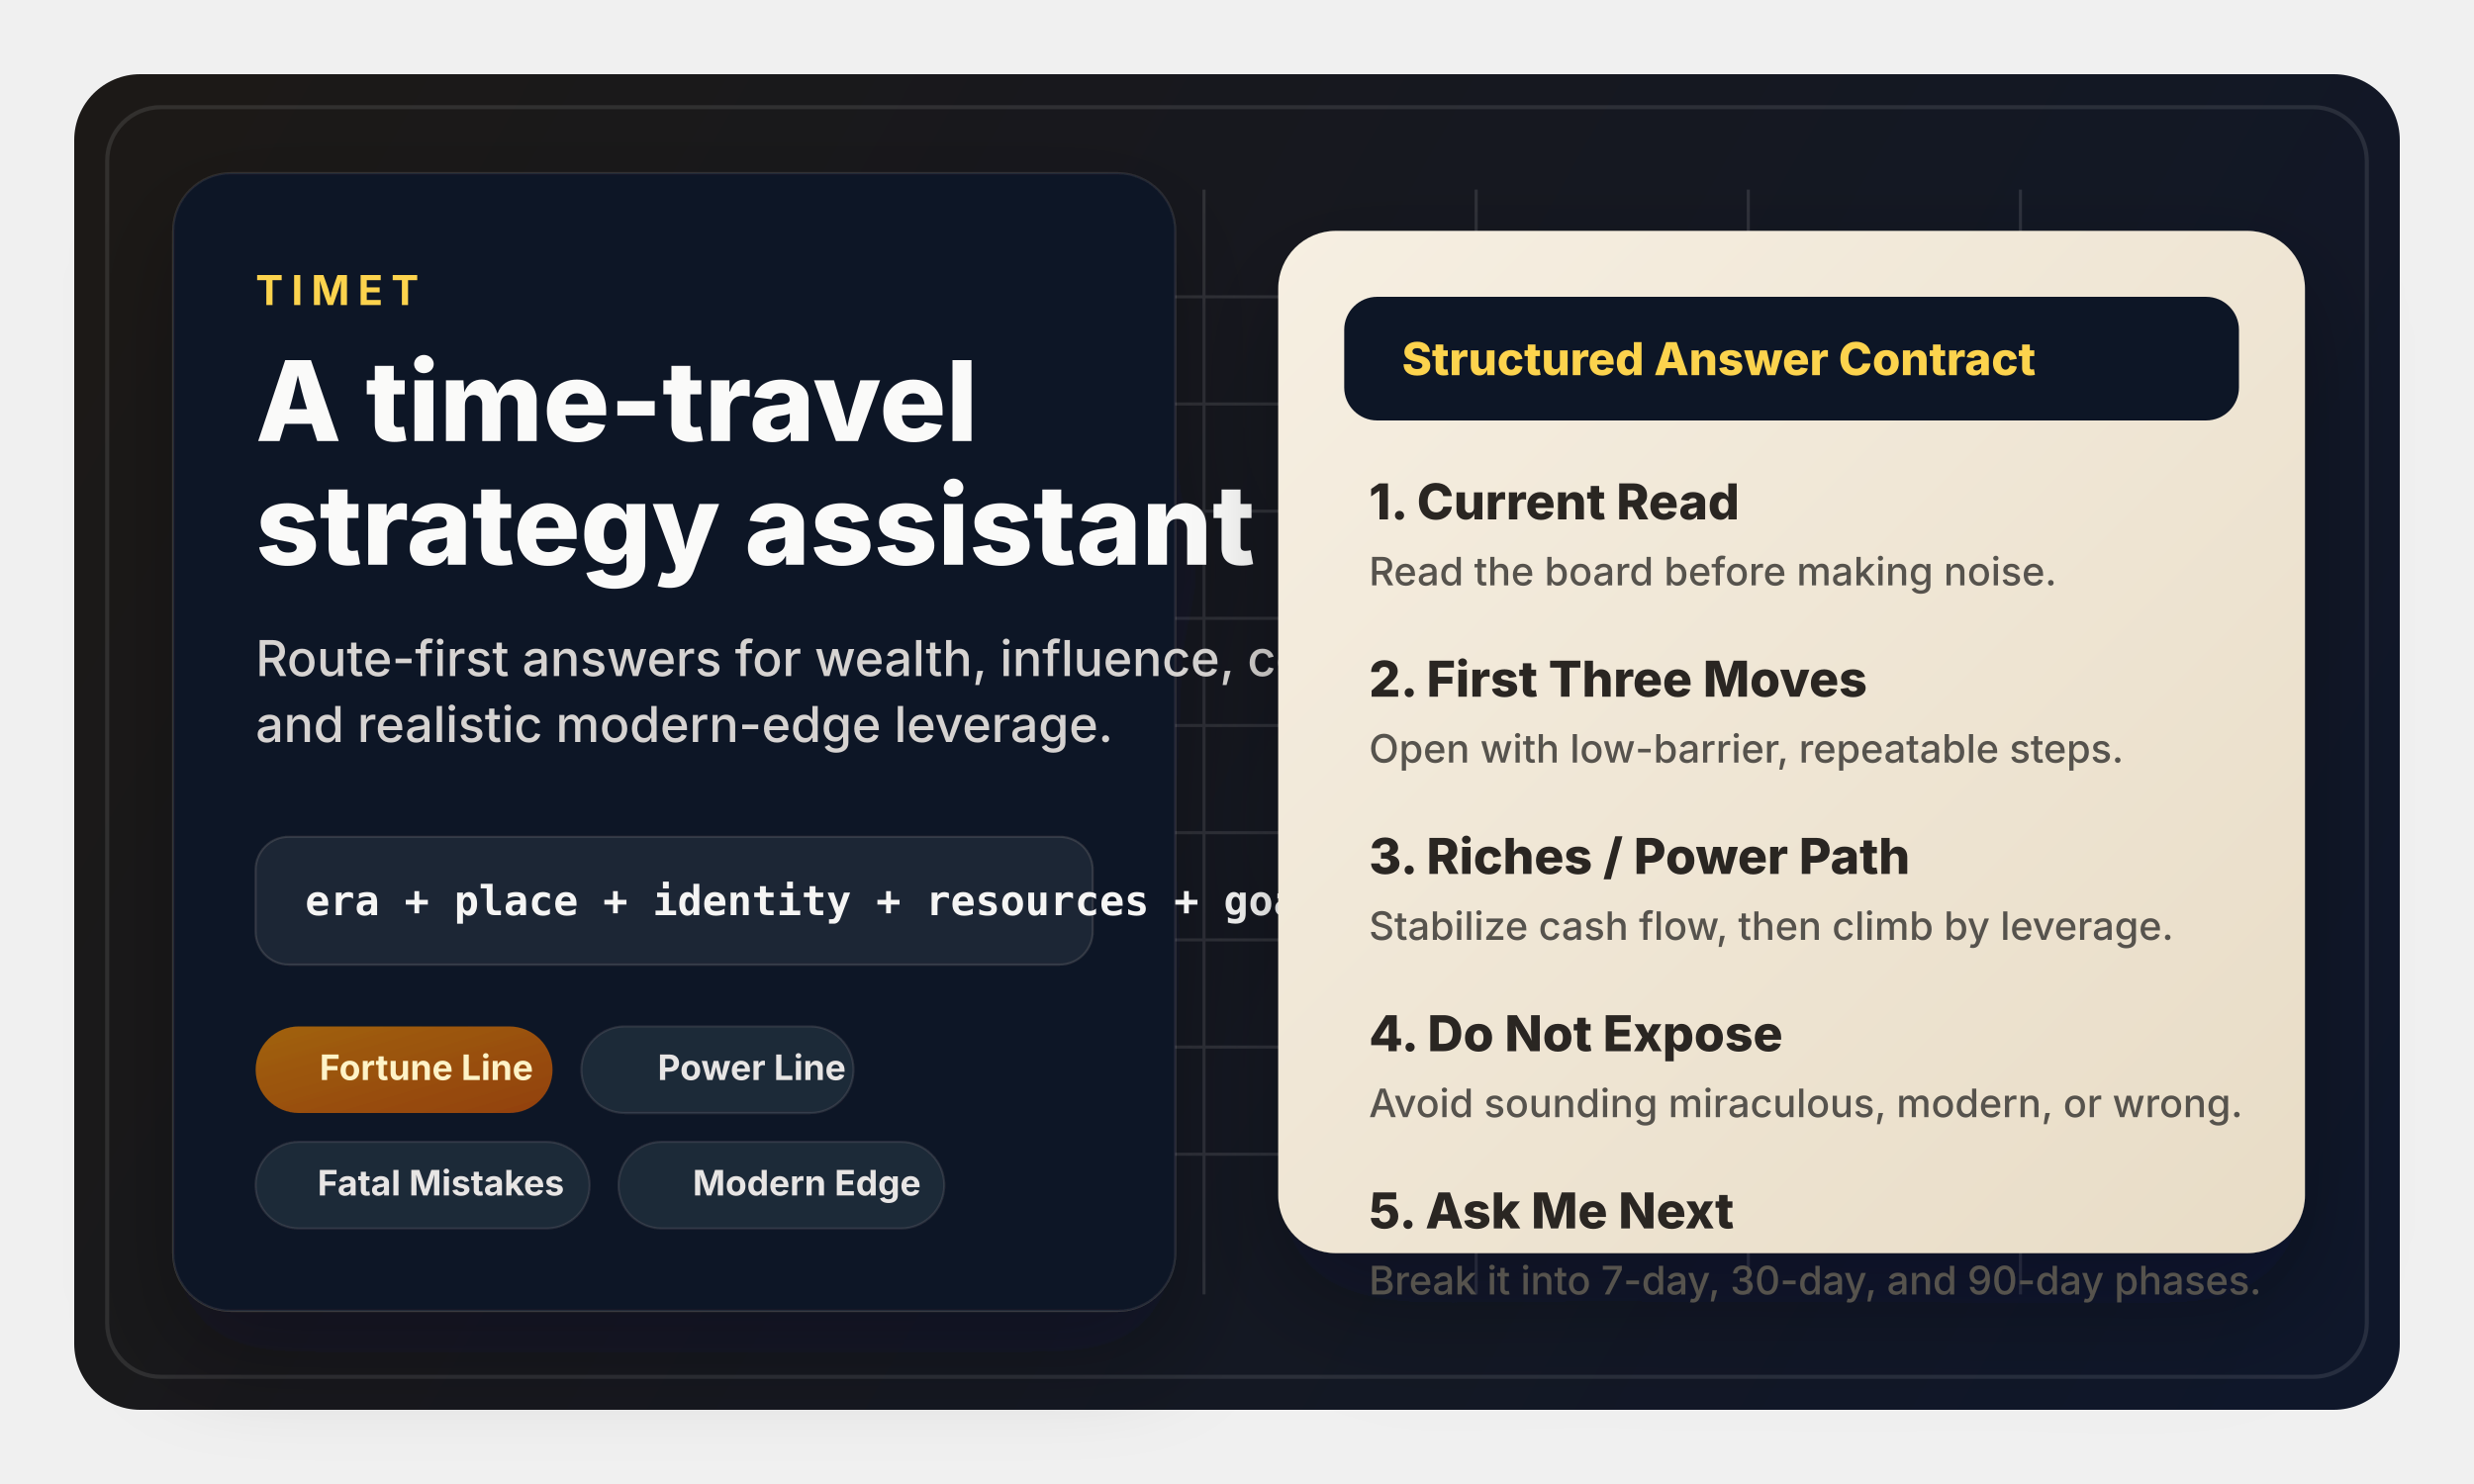
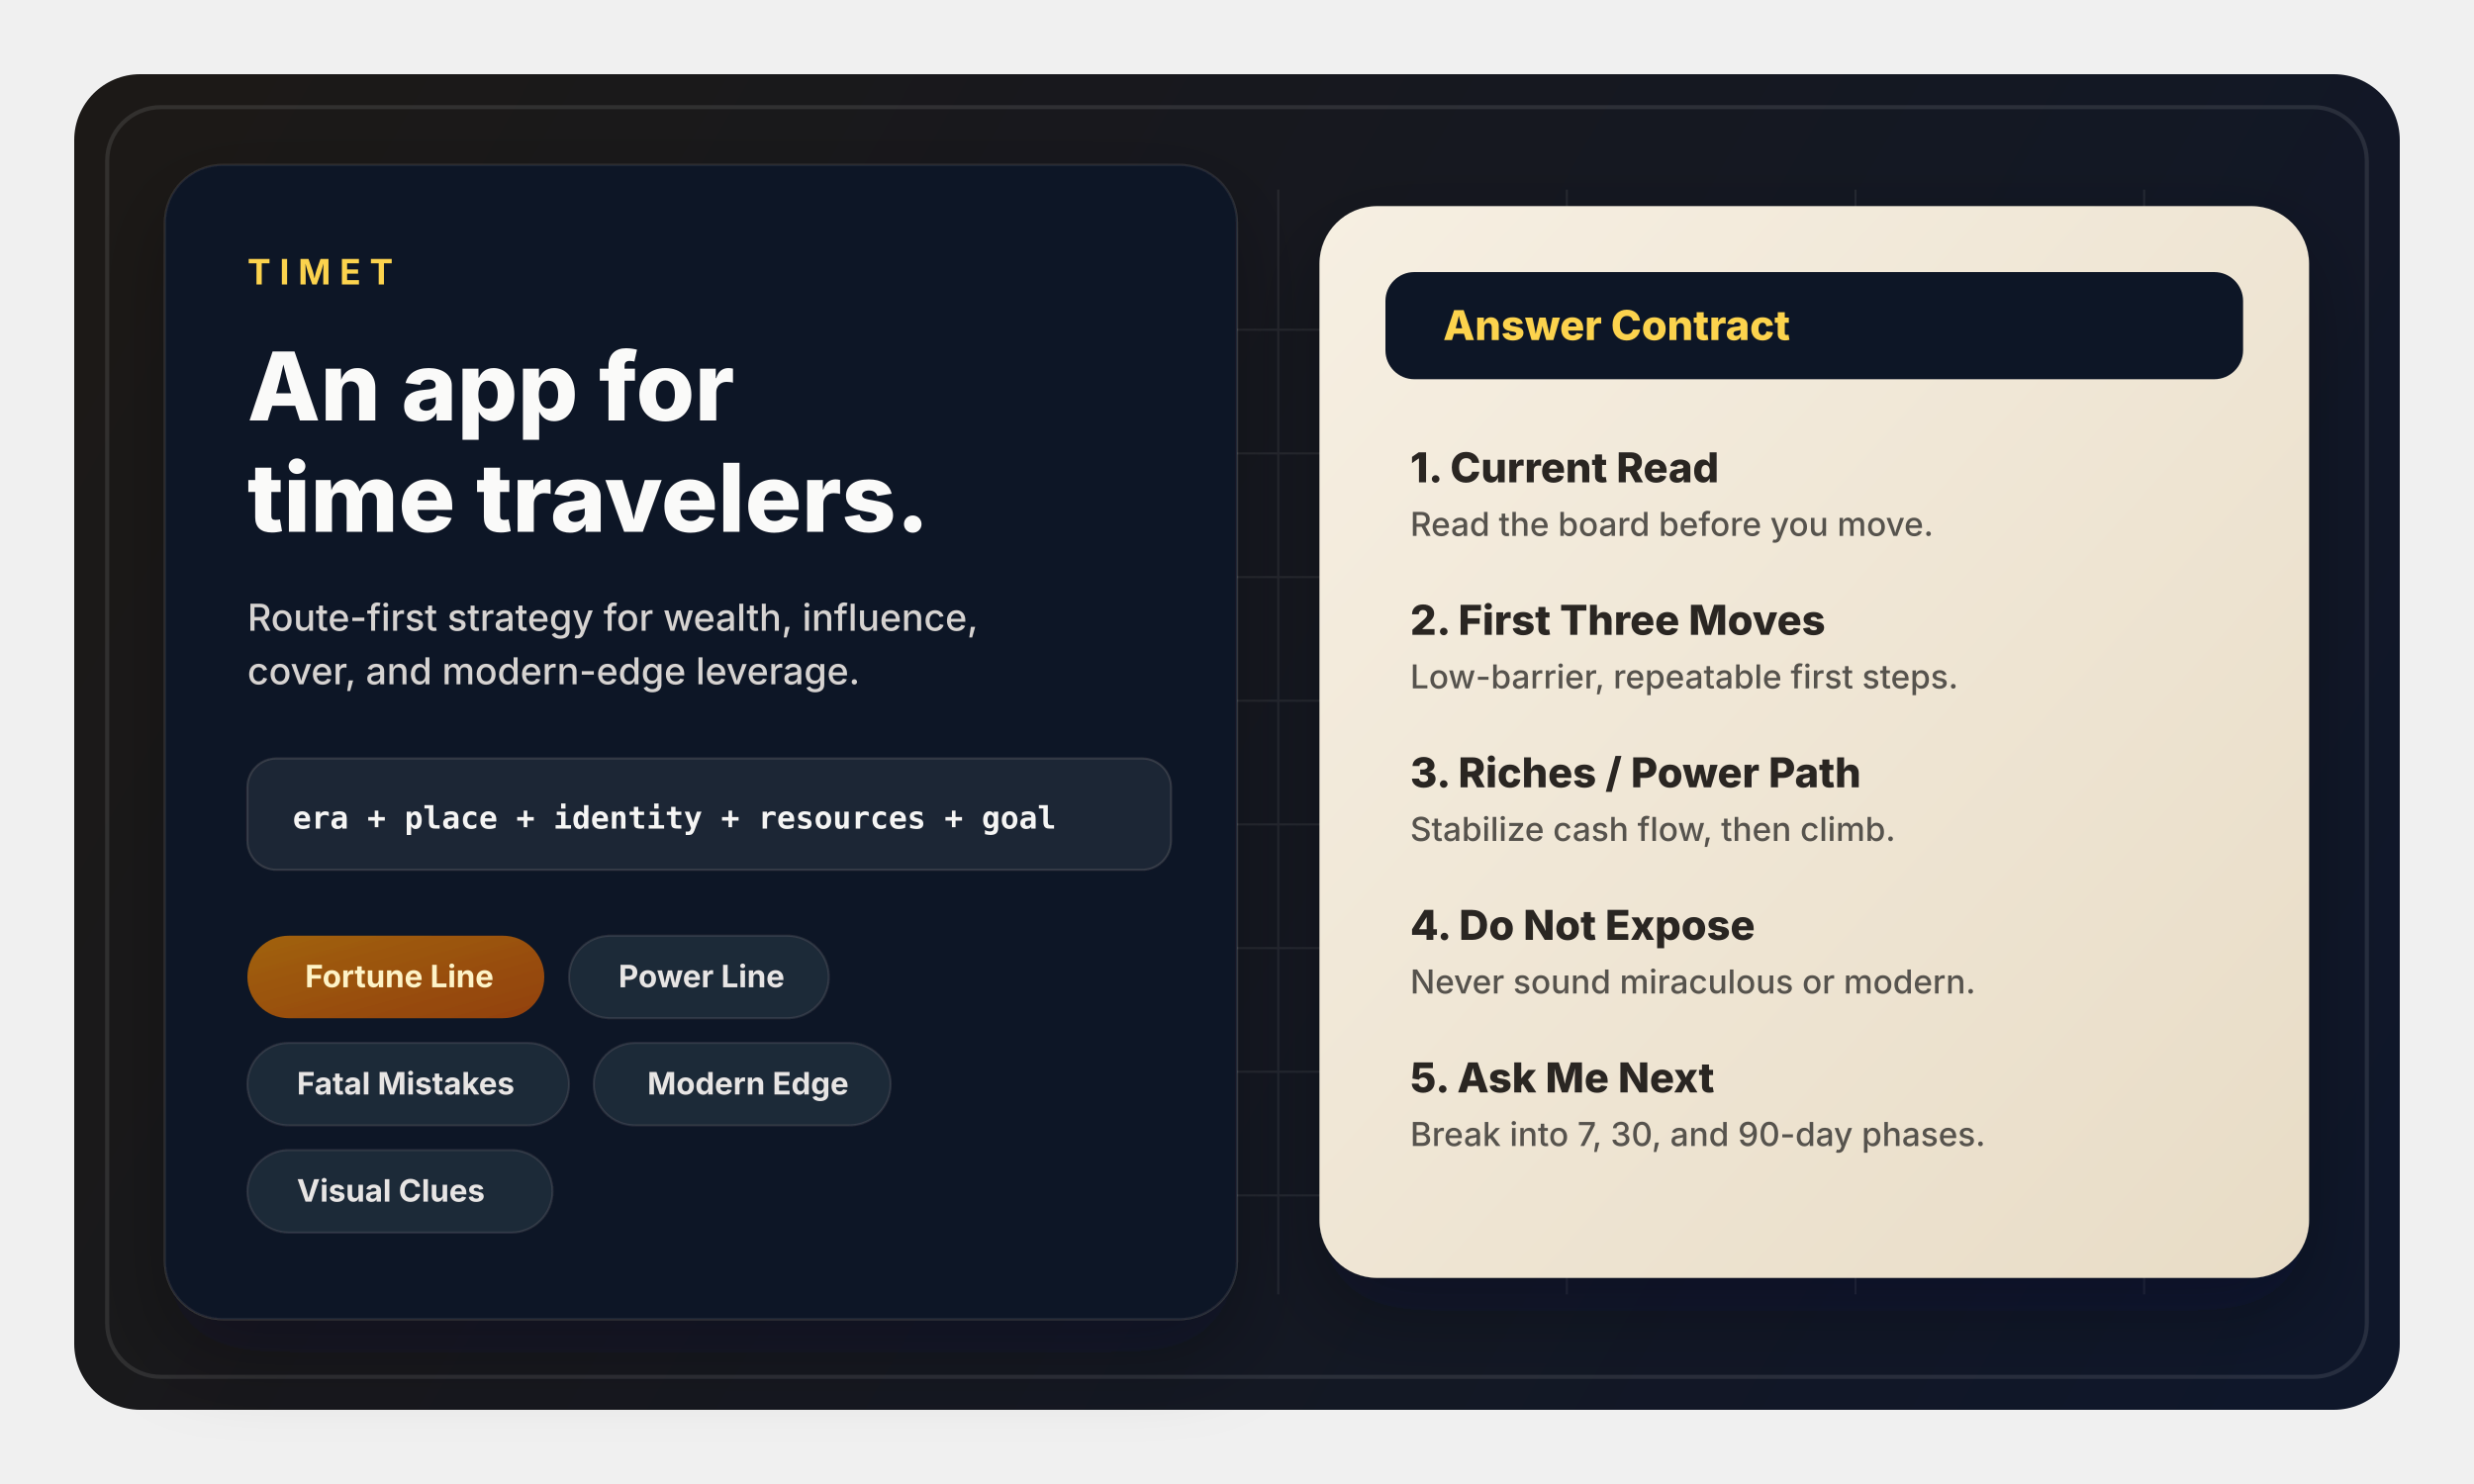
<svg xmlns="http://www.w3.org/2000/svg" width="1200" height="720" viewBox="0 0 1200 720" fill="none" role="img" aria-labelledby="title desc">
  <defs>
    <linearGradient id="bg" x1="84" y1="64" x2="1124" y2="656" gradientUnits="userSpaceOnUse">
      <stop stop-color="#1C1917" />
      <stop offset="1" stop-color="#0F172A" />
    </linearGradient>
    <linearGradient id="card" x1="0" y1="0" x2="1" y2="1">
      <stop stop-color="#F6EFE2" />
      <stop offset="1" stop-color="#E8DCC6" />
    </linearGradient>
    <linearGradient id="chip" x1="0" y1="0" x2="1" y2="1">
      <stop stop-color="#A16207" />
      <stop offset="1" stop-color="#92400E" />
    </linearGradient>
-     <filter id="shadow" x="0" y="0" width="1200" height="720" filterUnits="userSpaceOnUse" color-interpolation-filters="sRGB">
-       <feDropShadow dx="0" dy="20" stdDeviation="24" flood-color="#020617" flood-opacity="0.28" />
+     <filter id="shadow" x="-20%" y="-20%" width="140%" height="140%" filterUnits="objectBoundingBox" color-interpolation-filters="sRGB">
+       <feDropShadow dx="0" dy="16" stdDeviation="20" flood-color="#020617" flood-opacity="0.28" />
    </filter>
  </defs>
  <rect x="36" y="36" width="1128" height="648" rx="32" fill="url(#bg)" />
  <rect x="52" y="52" width="1096" height="616" rx="26" stroke="#FFFFFF" stroke-opacity="0.1" stroke-width="2" />
-   <g opacity="0.12">
-     <path d="M108 144H1092" stroke="#F5F5F4" stroke-width="1.5" />
-     <path d="M108 196H1092" stroke="#F5F5F4" stroke-width="1.5" />
-     <path d="M108 248H1092" stroke="#F5F5F4" stroke-width="1.5" />
-     <path d="M108 300H1092" stroke="#F5F5F4" stroke-width="1.5" />
-     <path d="M108 352H1092" stroke="#F5F5F4" stroke-width="1.5" />
-     <path d="M108 404H1092" stroke="#F5F5F4" stroke-width="1.5" />
-     <path d="M108 456H1092" stroke="#F5F5F4" stroke-width="1.5" />
-     <path d="M108 508H1092" stroke="#F5F5F4" stroke-width="1.5" />
-     <path d="M108 560H1092" stroke="#F5F5F4" stroke-width="1.5" />
-     <path d="M188 92V628" stroke="#F5F5F4" stroke-width="1.5" />
-     <path d="M320 92V628" stroke="#F5F5F4" stroke-width="1.5" />
-     <path d="M452 92V628" stroke="#F5F5F4" stroke-width="1.5" />
-     <path d="M584 92V628" stroke="#F5F5F4" stroke-width="1.5" />
-     <path d="M716 92V628" stroke="#F5F5F4" stroke-width="1.5" />
-     <path d="M848 92V628" stroke="#F5F5F4" stroke-width="1.5" />
-     <path d="M980 92V628" stroke="#F5F5F4" stroke-width="1.5" />
+   <g opacity="0.08">
+     <path d="M108 160H1092" stroke="#F5F5F4" stroke-width="1" />
+     <path d="M108 220H1092" stroke="#F5F5F4" stroke-width="1" />
+     <path d="M108 280H1092" stroke="#F5F5F4" stroke-width="1" />
+     <path d="M108 340H1092" stroke="#F5F5F4" stroke-width="1" />
+     <path d="M108 400H1092" stroke="#F5F5F4" stroke-width="1" />
+     <path d="M108 460H1092" stroke="#F5F5F4" stroke-width="1" />
+     <path d="M108 520H1092" stroke="#F5F5F4" stroke-width="1" />
+     <path d="M108 580H1092" stroke="#F5F5F4" stroke-width="1" />
+     <path d="M200 92V628" stroke="#F5F5F4" stroke-width="1" />
+     <path d="M340 92V628" stroke="#F5F5F4" stroke-width="1" />
+     <path d="M480 92V628" stroke="#F5F5F4" stroke-width="1" />
+     <path d="M620 92V628" stroke="#F5F5F4" stroke-width="1" />
+     <path d="M760 92V628" stroke="#F5F5F4" stroke-width="1" />
+     <path d="M900 92V628" stroke="#F5F5F4" stroke-width="1" />
+     <path d="M1040 92V628" stroke="#F5F5F4" stroke-width="1" />
  </g>
  <g filter="url(#shadow)">
-     <rect x="84" y="84" width="486" height="552" rx="28" fill="#111827" stroke="#FFFFFF" stroke-opacity="0.08" />
-     <text x="124" y="148" fill="#FCD34D" font-family="ui-sans-serif, system-ui, -apple-system, BlinkMacSystemFont, Segoe UI, sans-serif" font-size="20" font-weight="700" letter-spacing="0.2em">TIMET</text>
-     <text x="124" y="214" fill="#FAFAF9" font-family="ui-sans-serif, system-ui, -apple-system, BlinkMacSystemFont, Segoe UI, sans-serif" font-size="54" font-weight="800">A time-travel</text>
-     <text x="124" y="274" fill="#FAFAF9" font-family="ui-sans-serif, system-ui, -apple-system, BlinkMacSystemFont, Segoe UI, sans-serif" font-size="54" font-weight="800">strategy assistant</text>
-     <text x="124" y="328" fill="#D6D3D1" font-family="ui-sans-serif, system-ui, -apple-system, BlinkMacSystemFont, Segoe UI, sans-serif" font-size="24" font-weight="500">Route-first answers for wealth, influence, cover,</text>
-     <text x="124" y="360" fill="#D6D3D1" font-family="ui-sans-serif, system-ui, -apple-system, BlinkMacSystemFont, Segoe UI, sans-serif" font-size="24" font-weight="500">and realistic modern-edge leverage.</text>
-     <rect x="124" y="406" width="406" height="62" rx="16" fill="#FAFAF9" fill-opacity="0.06" stroke="#FAFAF9" stroke-opacity="0.12" />
-     <text x="148" y="444" fill="#F5F5F4" font-family="ui-monospace, SFMono-Regular, Menlo, monospace" font-size="20" font-weight="700">era + place + identity + resources + goal</text>
-     <rect x="124" y="498" width="144" height="42" rx="21" fill="url(#chip)" />
-     <text x="155" y="524" fill="#FEF3C7" font-family="ui-sans-serif, system-ui, -apple-system, BlinkMacSystemFont, Segoe UI, sans-serif" font-size="17" font-weight="700">Fortune Line</text>
-     <rect x="282" y="498" width="132" height="42" rx="21" fill="#1F2937" stroke="#FFFFFF" stroke-opacity="0.1" />
-     <text x="319" y="524" fill="#E7E5E4" font-family="ui-sans-serif, system-ui, -apple-system, BlinkMacSystemFont, Segoe UI, sans-serif" font-size="17" font-weight="700">Power Line</text>
-     <rect x="124" y="554" width="162" height="42" rx="21" fill="#1F2937" stroke="#FFFFFF" stroke-opacity="0.1" />
-     <text x="154" y="580" fill="#E7E5E4" font-family="ui-sans-serif, system-ui, -apple-system, BlinkMacSystemFont, Segoe UI, sans-serif" font-size="17" font-weight="700">Fatal Mistakes</text>
-     <rect x="300" y="554" width="158" height="42" rx="21" fill="#1F2937" stroke="#FFFFFF" stroke-opacity="0.1" />
-     <text x="336" y="580" fill="#E7E5E4" font-family="ui-sans-serif, system-ui, -apple-system, BlinkMacSystemFont, Segoe UI, sans-serif" font-size="17" font-weight="700">Modern Edge</text>
+     <rect x="80" y="80" width="520" height="560" rx="28" fill="#111827" stroke="#FFFFFF" stroke-opacity="0.08" />
+     <text x="120" y="138" fill="#FCD34D" font-family="ui-sans-serif, system-ui, -apple-system, BlinkMacSystemFont, 'Segoe UI', sans-serif" font-size="17" font-weight="700" letter-spacing="0.25em">TIMET</text>
+     <text x="120" y="204" fill="#FAFAF9" font-family="ui-sans-serif, system-ui, -apple-system, BlinkMacSystemFont, 'Segoe UI', sans-serif" font-size="46" font-weight="800">An app for</text>
+     <text x="120" y="258" fill="#FAFAF9" font-family="ui-sans-serif, system-ui, -apple-system, BlinkMacSystemFont, 'Segoe UI', sans-serif" font-size="46" font-weight="800">time travelers.</text>
+     <text x="120" y="306" fill="#D6D3D1" font-family="ui-sans-serif, system-ui, -apple-system, BlinkMacSystemFont, 'Segoe UI', sans-serif" font-size="18" font-weight="500">Route-first strategy for wealth, influence,</text>
+     <text x="120" y="332" fill="#D6D3D1" font-family="ui-sans-serif, system-ui, -apple-system, BlinkMacSystemFont, 'Segoe UI', sans-serif" font-size="18" font-weight="500">cover, and modern-edge leverage.</text>
+     <rect x="120" y="368" width="448" height="54" rx="14" fill="#FAFAF9" fill-opacity="0.06" stroke="#FAFAF9" stroke-opacity="0.12" />
+     <text x="142" y="402" fill="#F5F5F4" font-family="ui-monospace, SFMono-Regular, Menlo, monospace" font-size="15" font-weight="700">era + place + identity + resources + goal</text>
+     <rect x="120" y="454" width="144" height="40" rx="20" fill="url(#chip)" />
+     <text x="148" y="479" fill="#FEF3C7" font-family="ui-sans-serif, system-ui, -apple-system, BlinkMacSystemFont, 'Segoe UI', sans-serif" font-size="15" font-weight="700">Fortune Line</text>
+     <rect x="276" y="454" width="126" height="40" rx="20" fill="#1F2937" stroke="#FFFFFF" stroke-opacity="0.1" />
+     <text x="300" y="479" fill="#E7E5E4" font-family="ui-sans-serif, system-ui, -apple-system, BlinkMacSystemFont, 'Segoe UI', sans-serif" font-size="15" font-weight="700">Power Line</text>
+     <rect x="120" y="506" width="156" height="40" rx="20" fill="#1F2937" stroke="#FFFFFF" stroke-opacity="0.1" />
+     <text x="144" y="531" fill="#E7E5E4" font-family="ui-sans-serif, system-ui, -apple-system, BlinkMacSystemFont, 'Segoe UI', sans-serif" font-size="15" font-weight="700">Fatal Mistakes</text>
+     <rect x="288" y="506" width="144" height="40" rx="20" fill="#1F2937" stroke="#FFFFFF" stroke-opacity="0.1" />
+     <text x="314" y="531" fill="#E7E5E4" font-family="ui-sans-serif, system-ui, -apple-system, BlinkMacSystemFont, 'Segoe UI', sans-serif" font-size="15" font-weight="700">Modern Edge</text>
+     <rect x="120" y="558" width="148" height="40" rx="20" fill="#1F2937" stroke="#FFFFFF" stroke-opacity="0.1" />
+     <text x="144" y="583" fill="#E7E5E4" font-family="ui-sans-serif, system-ui, -apple-system, BlinkMacSystemFont, 'Segoe UI', sans-serif" font-size="15" font-weight="700">Visual Clues</text>
  </g>
  <g filter="url(#shadow)">
-     <rect x="620" y="112" width="498" height="496" rx="28" fill="url(#card)" />
-     <rect x="652" y="144" width="434" height="60" rx="16" fill="#111827" />
-     <text x="680" y="182" fill="#FCD34D" font-family="ui-sans-serif, system-ui, -apple-system, BlinkMacSystemFont, Segoe UI, sans-serif" font-size="22" font-weight="800">Structured Answer Contract</text>
-     <text x="664" y="252" fill="#292524" font-family="ui-sans-serif, system-ui, -apple-system, BlinkMacSystemFont, Segoe UI, sans-serif" font-size="24" font-weight="800">1. Current Read</text>
-     <text x="664" y="284" fill="#57534E" font-family="ui-sans-serif, system-ui, -apple-system, BlinkMacSystemFont, Segoe UI, sans-serif" font-size="19" font-weight="500">Read the board before making noise.</text>
-     <text x="664" y="338" fill="#292524" font-family="ui-sans-serif, system-ui, -apple-system, BlinkMacSystemFont, Segoe UI, sans-serif" font-size="24" font-weight="800">2. First Three Moves</text>
-     <text x="664" y="370" fill="#57534E" font-family="ui-sans-serif, system-ui, -apple-system, BlinkMacSystemFont, Segoe UI, sans-serif" font-size="19" font-weight="500">Open with low-barrier, repeatable steps.</text>
-     <text x="664" y="424" fill="#292524" font-family="ui-sans-serif, system-ui, -apple-system, BlinkMacSystemFont, Segoe UI, sans-serif" font-size="24" font-weight="800">3. Riches / Power Path</text>
-     <text x="664" y="456" fill="#57534E" font-family="ui-sans-serif, system-ui, -apple-system, BlinkMacSystemFont, Segoe UI, sans-serif" font-size="19" font-weight="500">Stabilize cash flow, then climb by leverage.</text>
-     <text x="664" y="510" fill="#292524" font-family="ui-sans-serif, system-ui, -apple-system, BlinkMacSystemFont, Segoe UI, sans-serif" font-size="24" font-weight="800">4. Do Not Expose</text>
-     <text x="664" y="542" fill="#57534E" font-family="ui-sans-serif, system-ui, -apple-system, BlinkMacSystemFont, Segoe UI, sans-serif" font-size="19" font-weight="500">Avoid sounding miraculous, modern, or wrong.</text>
-     <text x="664" y="596" fill="#292524" font-family="ui-sans-serif, system-ui, -apple-system, BlinkMacSystemFont, Segoe UI, sans-serif" font-size="24" font-weight="800">5. Ask Me Next</text>
-     <text x="664" y="628" fill="#57534E" font-family="ui-sans-serif, system-ui, -apple-system, BlinkMacSystemFont, Segoe UI, sans-serif" font-size="19" font-weight="500">Break it into 7-day, 30-day, and 90-day phases.</text>
+     <rect x="640" y="100" width="480" height="520" rx="28" fill="url(#card)" />
+     <rect x="672" y="132" width="416" height="52" rx="14" fill="#111827" />
+     <text x="700" y="165" fill="#FCD34D" font-family="ui-sans-serif, system-ui, -apple-system, BlinkMacSystemFont, 'Segoe UI', sans-serif" font-size="20" font-weight="800">Answer Contract</text>
+     <text x="684" y="234" fill="#292524" font-family="ui-sans-serif, system-ui, -apple-system, BlinkMacSystemFont, 'Segoe UI', sans-serif" font-size="20" font-weight="800">1. Current Read</text>
+     <text x="684" y="260" fill="#57534E" font-family="ui-sans-serif, system-ui, -apple-system, BlinkMacSystemFont, 'Segoe UI', sans-serif" font-size="16" font-weight="500">Read the board before you move.</text>
+     <text x="684" y="308" fill="#292524" font-family="ui-sans-serif, system-ui, -apple-system, BlinkMacSystemFont, 'Segoe UI', sans-serif" font-size="20" font-weight="800">2. First Three Moves</text>
+     <text x="684" y="334" fill="#57534E" font-family="ui-sans-serif, system-ui, -apple-system, BlinkMacSystemFont, 'Segoe UI', sans-serif" font-size="16" font-weight="500">Low-barrier, repeatable first steps.</text>
+     <text x="684" y="382" fill="#292524" font-family="ui-sans-serif, system-ui, -apple-system, BlinkMacSystemFont, 'Segoe UI', sans-serif" font-size="20" font-weight="800">3. Riches / Power Path</text>
+     <text x="684" y="408" fill="#57534E" font-family="ui-sans-serif, system-ui, -apple-system, BlinkMacSystemFont, 'Segoe UI', sans-serif" font-size="16" font-weight="500">Stabilize cash flow, then climb.</text>
+     <text x="684" y="456" fill="#292524" font-family="ui-sans-serif, system-ui, -apple-system, BlinkMacSystemFont, 'Segoe UI', sans-serif" font-size="20" font-weight="800">4. Do Not Expose</text>
+     <text x="684" y="482" fill="#57534E" font-family="ui-sans-serif, system-ui, -apple-system, BlinkMacSystemFont, 'Segoe UI', sans-serif" font-size="16" font-weight="500">Never sound miraculous or modern.</text>
+     <text x="684" y="530" fill="#292524" font-family="ui-sans-serif, system-ui, -apple-system, BlinkMacSystemFont, 'Segoe UI', sans-serif" font-size="20" font-weight="800">5. Ask Me Next</text>
+     <text x="684" y="556" fill="#57534E" font-family="ui-sans-serif, system-ui, -apple-system, BlinkMacSystemFont, 'Segoe UI', sans-serif" font-size="16" font-weight="500">Break into 7, 30, and 90-day phases.</text>
  </g>
</svg>
